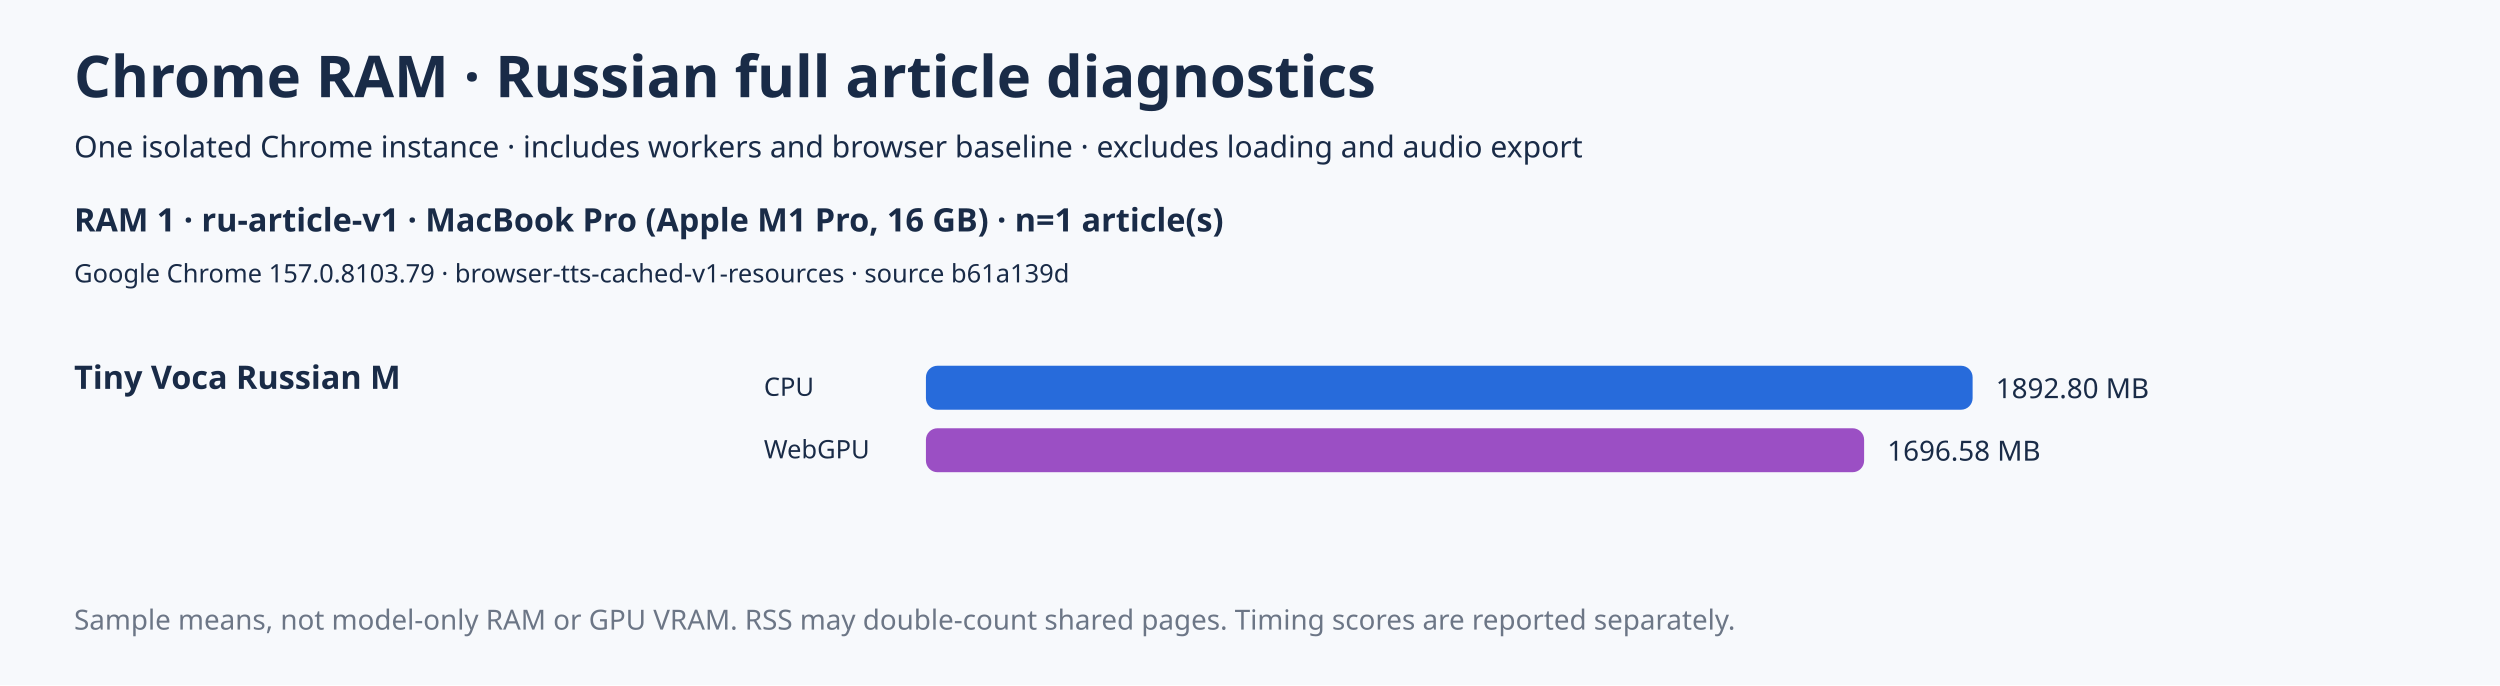
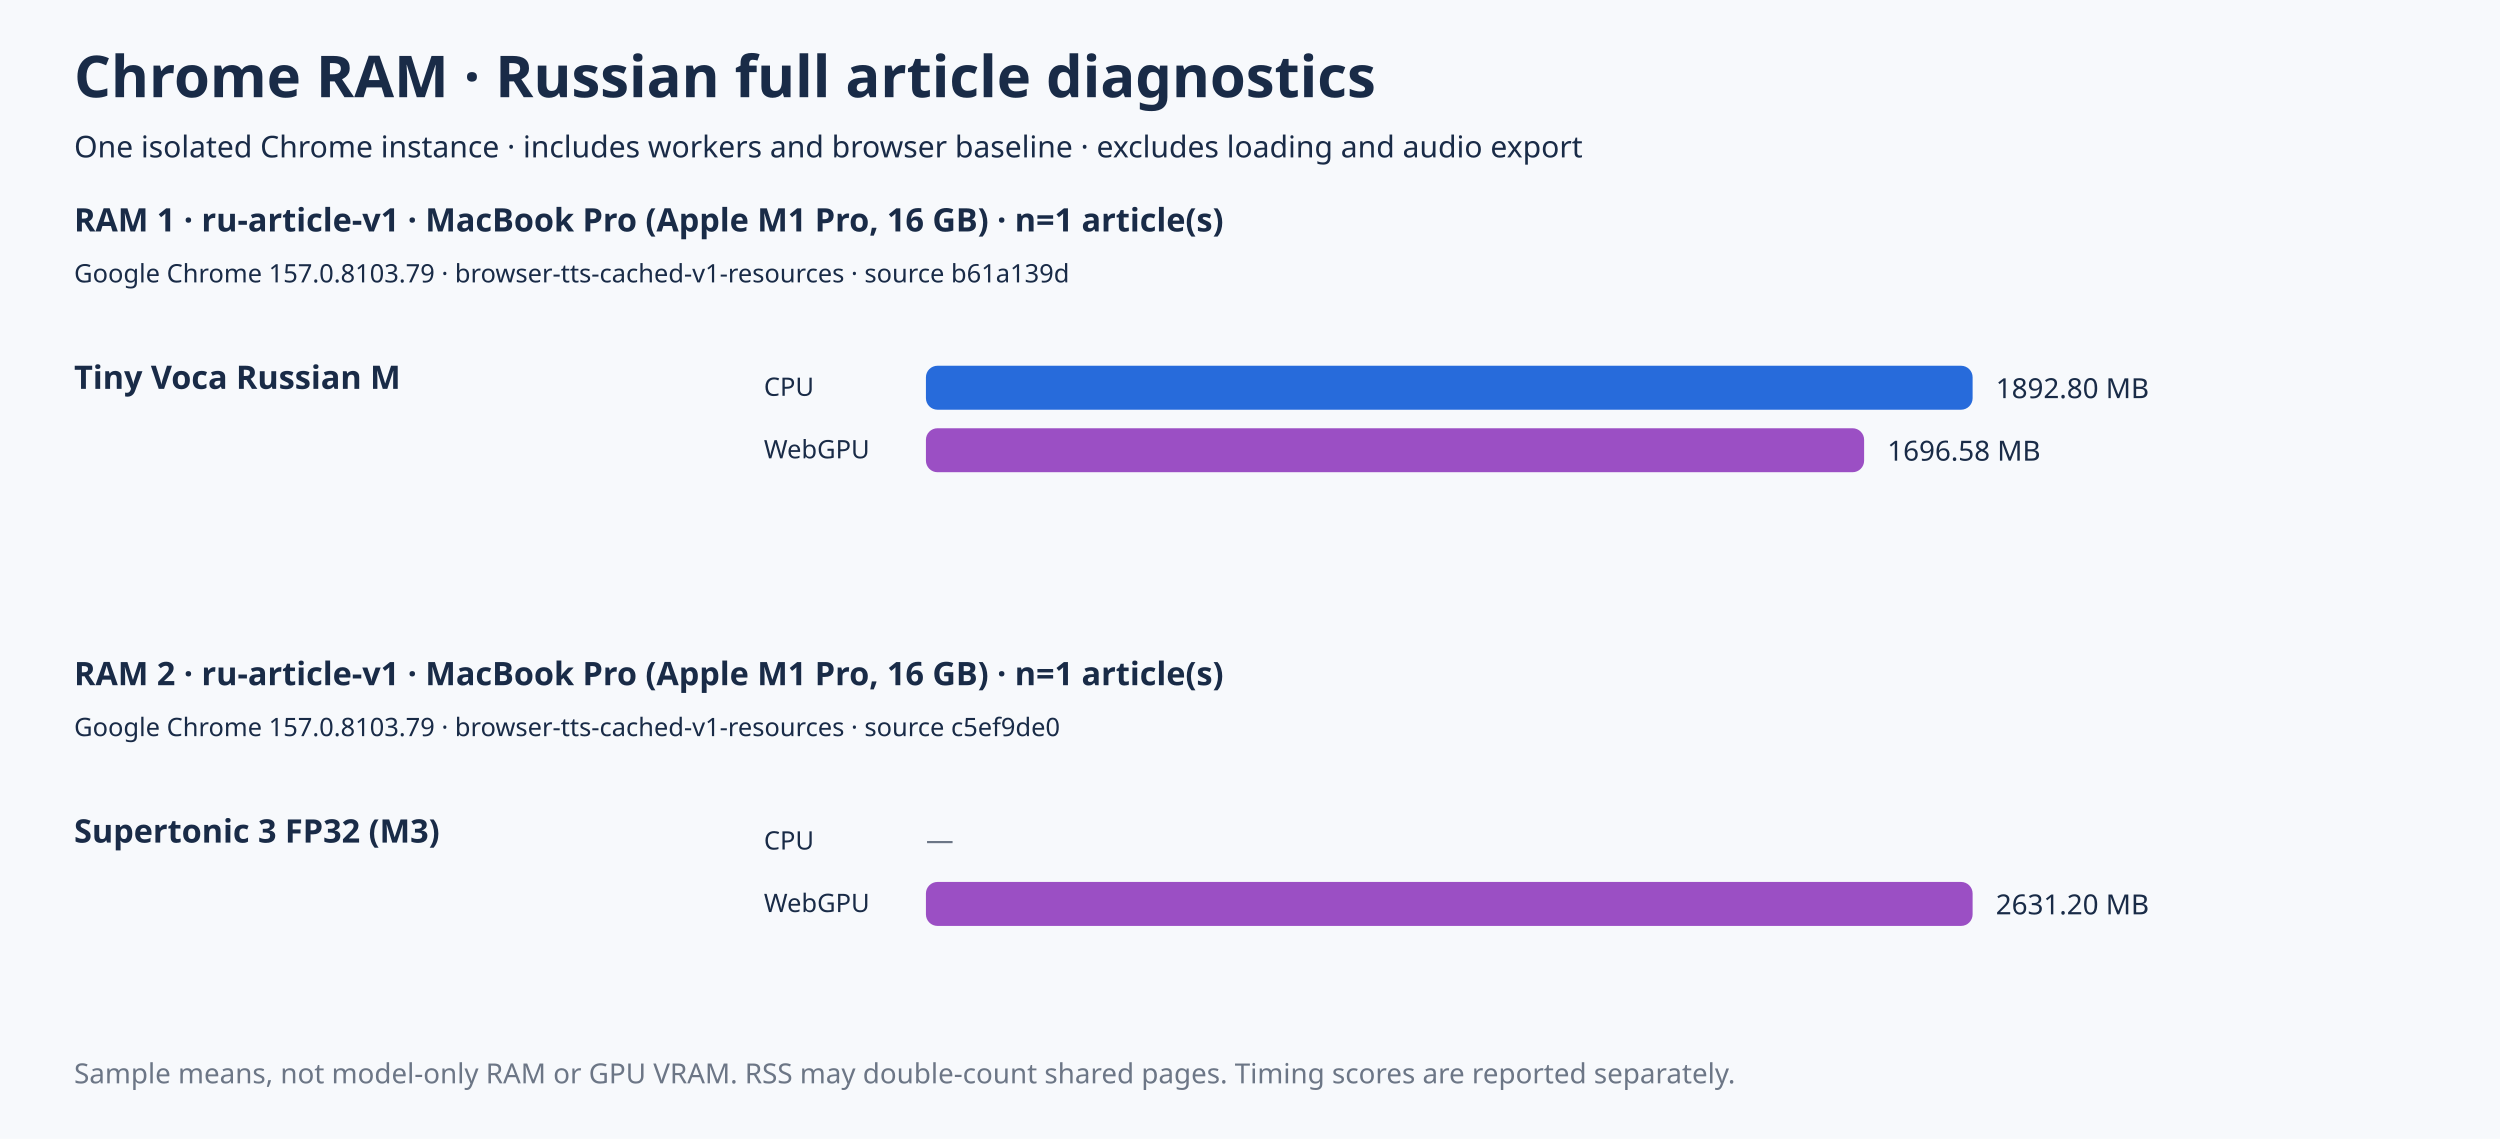
- <svg xmlns="http://www.w3.org/2000/svg" width="1080" height="296" viewBox="0 0 1080 296" role="img" aria-labelledby="title desc">
+ <svg xmlns="http://www.w3.org/2000/svg" width="1080" height="492" viewBox="0 0 1080 492" role="img" aria-labelledby="title desc">
  <rect width="100%" height="100%" fill="#f7f9fc" />
  <g font-family="system-ui,sans-serif" fill="#192b47">
    <text x="32" y="42" font-size="25" font-weight="700">Chrome RAM · Russian full article diagnostics</text>
    <text x="32" y="68" font-size="13">One isolated Chrome instance · includes workers and browser baseline · excludes loading and audio export</text>
    <text x="32" y="100" font-size="14" font-weight="700">RAM 1 · ru-article-v1 · MacBook Pro (Apple M1 Pro, 16 GB) · n=1 article(s)</text>
    <text x="32" y="122" font-size="11">Google Chrome 157.0.8103.79 · browser-tts-cached-v1-resources · source b61a139d</text>
    <text x="32" y="168" font-size="14" font-weight="600">Tiny Voca Russian M</text>
    <text x="330" y="171" font-size="11">CPU</text>
    <rect x="400" y="158" width="452.17" height="19" rx="5" fill="#276bdb" />
    <text x="862.17" y="172" font-size="12">1892.80 MB</text>
    <text x="330" y="198" font-size="11">WebGPU</text>
    <rect x="400" y="185" width="405.30" height="19" rx="5" fill="#9b4fc4" />
    <text x="815.30" y="199" font-size="12">1696.58 MB</text>
-     <text x="32" y="272" font-size="12" fill="#6c7686">Sample means, not model-only RAM or GPU VRAM. RSS may double-count shared pages. Timing scores are reported separately.</text>
+     <text x="32" y="296" font-size="14" font-weight="700">RAM 2 · ru-article-v1 · MacBook Pro (Apple M1 Pro, 16 GB) · n=1 article(s)</text>
+     <text x="32" y="318" font-size="11">Google Chrome 157.0.8103.79 · browser-tts-cached-v1-resources · source c5ef9de0</text>
+     <text x="32" y="364" font-size="14" font-weight="600">Supertonic 3 FP32 (M3)</text>
+     <text x="330" y="367" font-size="11">CPU</text>
+     <text x="400" y="367" font-size="12" fill="#6c7686">—</text>
+     <text x="330" y="394" font-size="11">WebGPU</text>
+     <rect x="400" y="381" width="452.17" height="19" rx="5" fill="#9b4fc4" />
+     <text x="862.17" y="395" font-size="12">2631.20 MB</text>
+     <text x="32" y="468" font-size="12" fill="#6c7686">Sample means, not model-only RAM or GPU VRAM. RSS may double-count shared pages. Timing scores are reported separately.</text>
  </g>
</svg>
